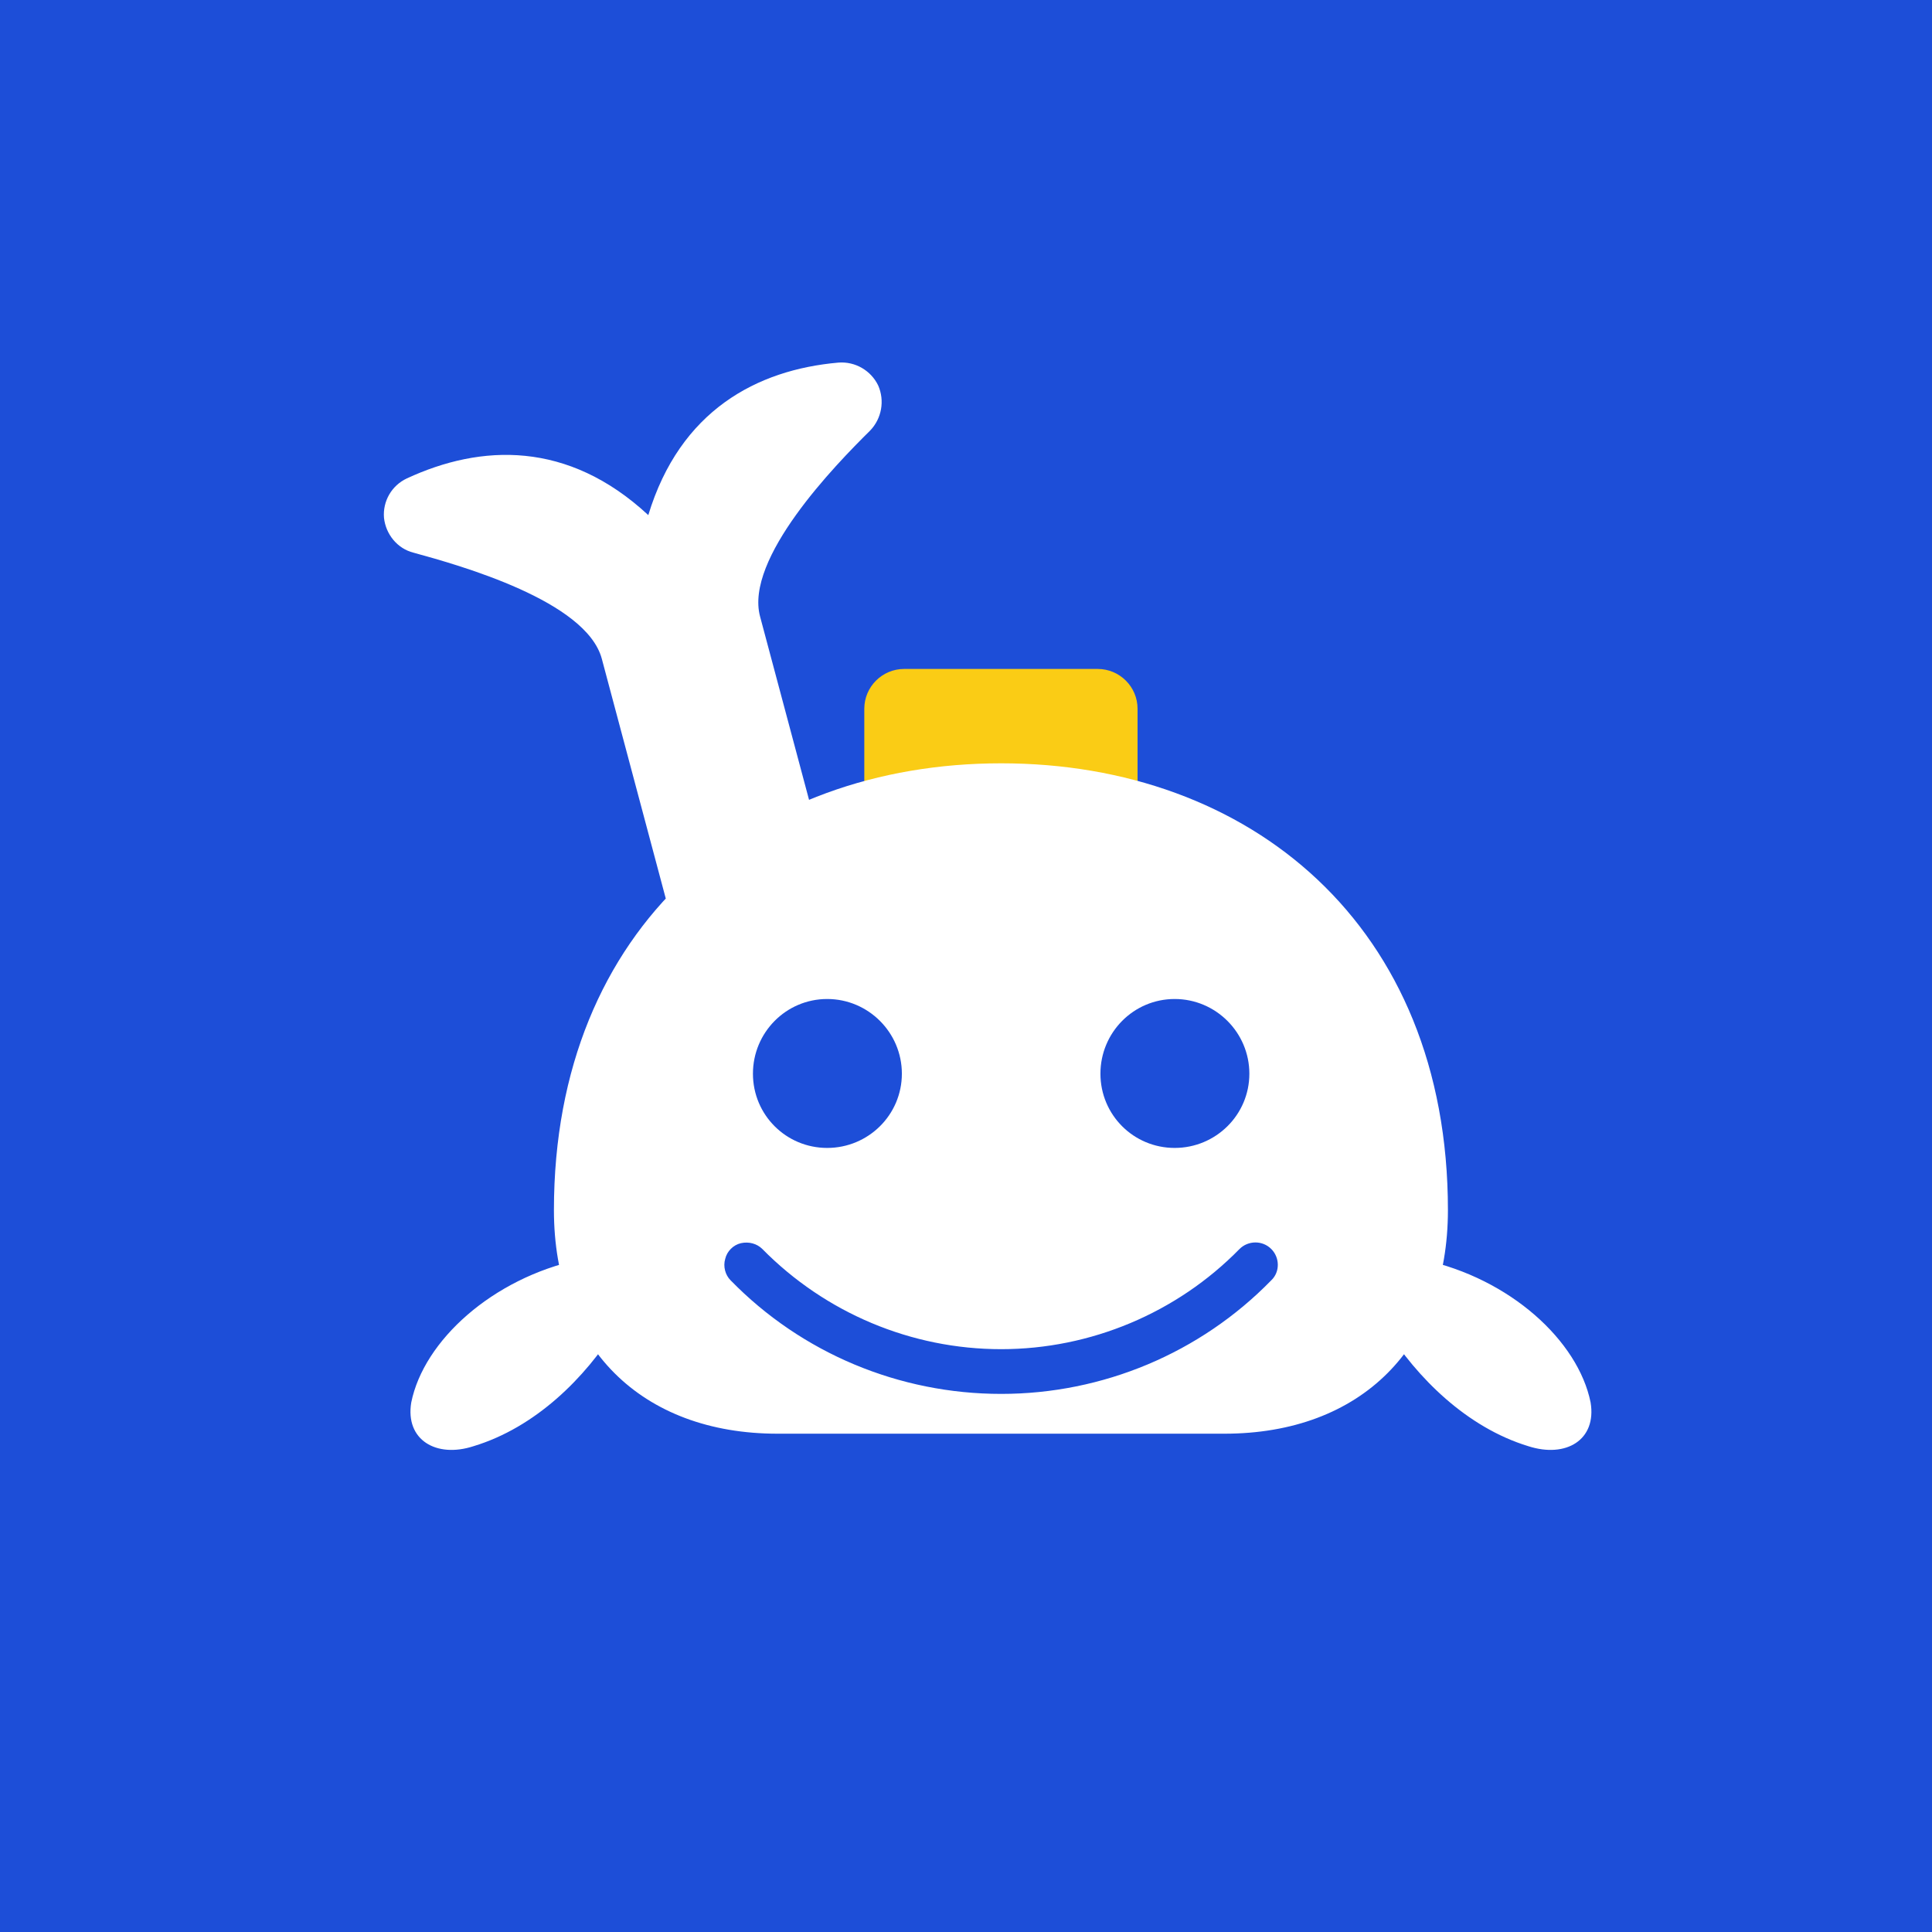
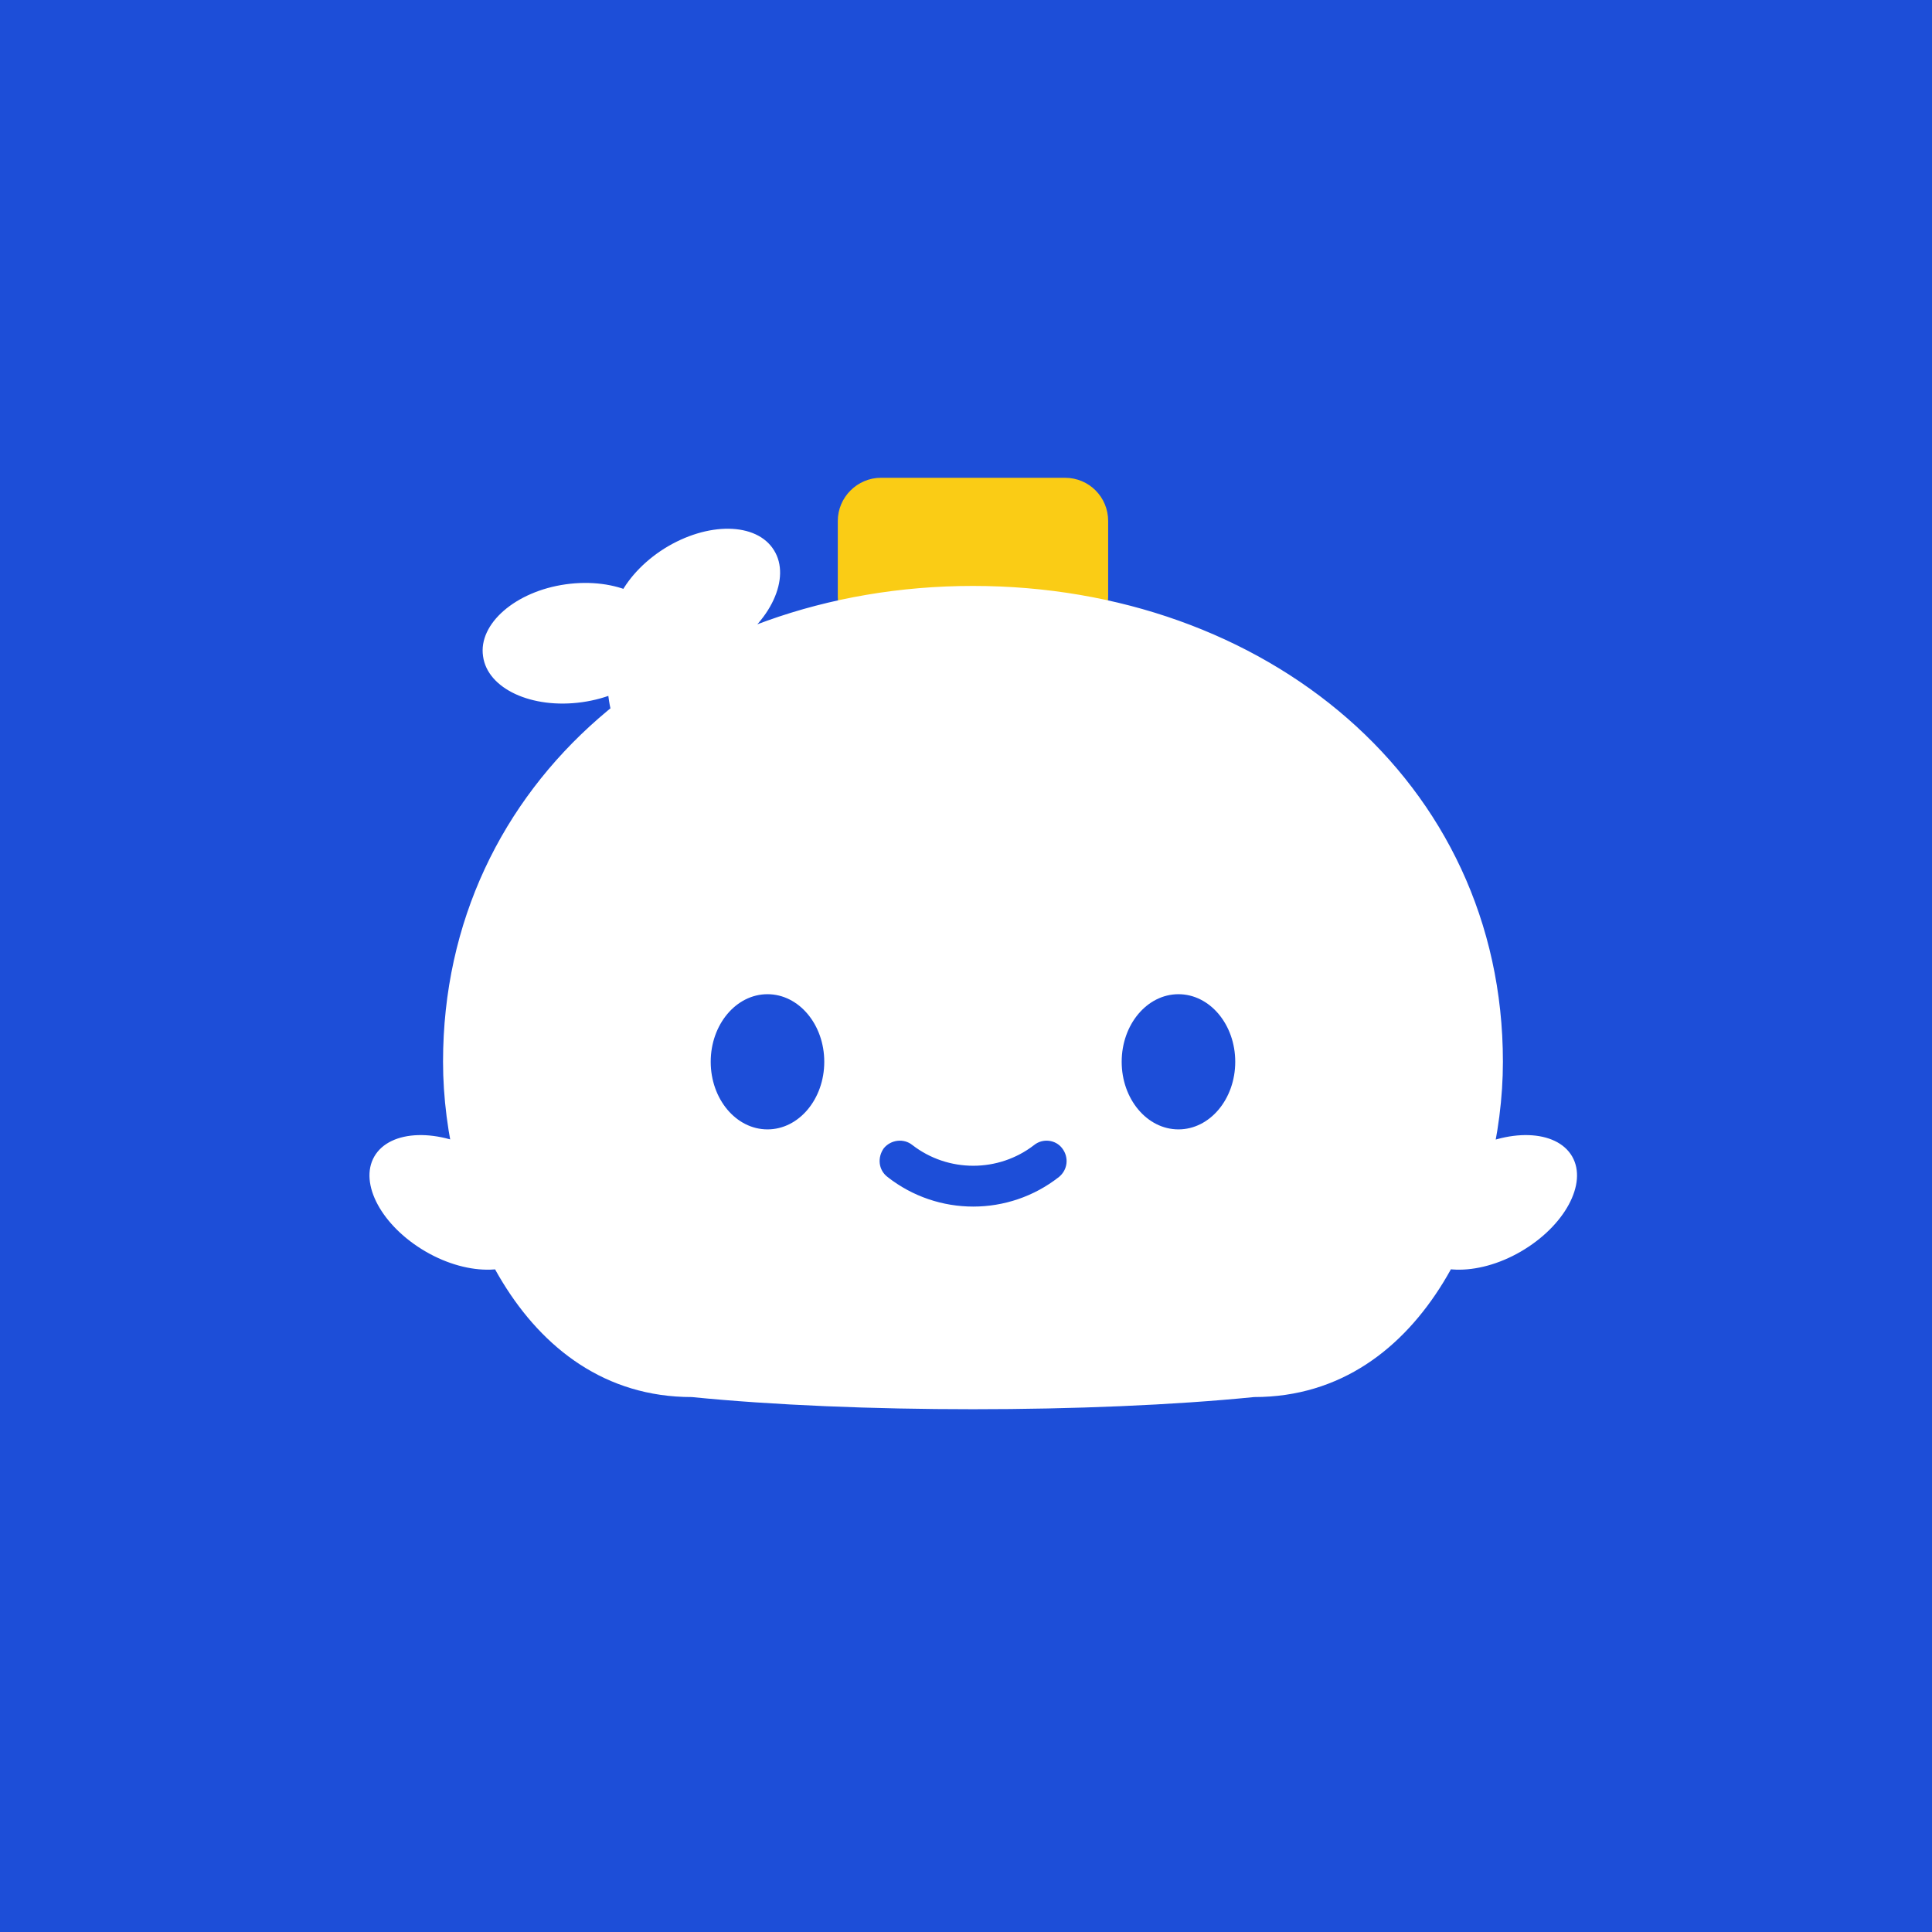
<svg xmlns="http://www.w3.org/2000/svg" viewBox="0 0 1024 1024" width="1024" height="1024" fill="none">
  <rect width="1024" height="1024" fill="#1D4ED8" />
-   <g transform="translate(203.520 192.188) scale(2.37037)">
-     <path d="M116.3 68.5L159.6 68.5C164.5 68.5 168.5 72.5 168.5 77.4L168.5 97.4C168.5 102.3 164.5 106.3 159.6 106.3L116.3 106.3C111.4 106.3 107.4 102.3 107.4 97.4L107.4 77.4C107.4 72.5 111.4 68.5 116.3 68.5Z" fill="#FACC15" />
-     <path d="M48.7 66.2C45.2 53.3 17.2 45.4 6.6 42.5C3 41.6 0.4 38.4 0 34.7C-0.3 31 1.7 27.5 5.1 25.9C21.7 18.2 41.1 17.4 59.1 34.1C66.2 10.7 83.4 1.6 101.6 0C105.4 -0.3 108.9 1.8 110.5 5.1C112 8.5 111.3 12.5 108.7 15.2C100.9 22.9 80.6 43.8 84.1 56.8L102 123.8L66.6 133.3ZM38 189.5C38 125.7 82.5 89.6 138 89.6C193.5 89.6 237.9 125.7 237.9 189.5C237.9 220.1 218.5 239.5 187.9 239.5L88 239.5C57.5 239.5 38 220.1 38 189.5ZM51.9 215.9C45 227 33.9 238.1 20 242.3C11.7 245 4.7 240.9 6.1 232.5C8.9 218.7 24.2 204.8 43.6 200.6ZM232.3 200.6C251.8 204.8 267 218.7 269.8 232.5C271.2 240.9 264.3 245 255.9 242.3C242.1 238.1 231 227 224 215.9ZM82.5 159C82.5 168.2 89.9 175.6 99.1 175.6C108.3 175.6 115.8 168.2 115.8 159C115.8 149.8 108.3 142.3 99.1 142.3C89.9 142.3 82.5 149.8 82.5 159ZM160.2 159C160.2 168.2 167.6 175.6 176.8 175.6C186 175.6 193.5 168.2 193.5 159C193.5 149.8 186 142.3 176.8 142.3C167.6 142.3 160.2 149.8 160.2 159ZM77.5 205.2C93.4 221.5 115.2 230.6 138 230.6C160.7 230.6 182.5 221.5 198.4 205.2C200.4 203.3 200.3 200.1 198.4 198.2C196.4 196.2 193.2 196.3 191.3 198.2C177.3 212.5 158 220.6 138 220.6C117.9 220.6 98.7 212.5 84.6 198.2C83.4 197 81.6 196.5 79.8 196.9C78.1 197.3 76.7 198.7 76.3 200.4C75.8 202.1 76.3 204 77.5 205.2Z" fill="#FFFFFF" />
+   <g transform="translate(195.840 253.234) scale(2.8661)">
+     <path d="M94.6 0L128.6 0C133.1 0 136.6 3.6 136.6 8L136.6 22C136.6 26.4 133.1 30 128.6 30L94.6 30C90.2 30 86.6 26.4 86.6 22L86.6 8C86.6 3.6 90.2 0 94.6 0Z" fill="#FACC15" />
+     <path d="M111.6 20C165.6 20 209.6 56 209.6 108C209.6 134 195.6 170 163.6 170C133.6 173 89.6 173 59.6 170C27.6 170 13.6 134 13.6 108C13.6 56 57.6 20 111.6 20ZM64.3 39.1C67.3 47.4 65.6 55.6 60.4 57.5C55.2 59.4 48.5 54.2 45.5 45.9C42.5 37.6 44.2 29.3 49.4 27.4C54.6 25.6 61.3 30.8 64.3 39.1ZM54.6 28.2C55.5 34.3 48.6 40.2 39.3 41.5C30 42.8 21.8 39 21 33C20.1 27 27 21 36.3 19.7C45.6 18.4 53.8 22.2 54.6 28.2ZM74.8 13.4C78 18.5 74.2 26.8 66.2 31.7C58.2 36.7 49.2 36.6 45.9 31.4C42.7 26.3 46.6 18.1 54.5 13.1C62.5 8.1 71.6 8.2 74.8 13.4ZM30.4 142.5C27.5 147.5 18.5 147.8 10.4 143.1C2.3 138.4 -2 130.5 0.9 125.5C3.8 120.5 12.8 120.2 20.9 124.9C29 129.6 33.3 137.5 30.4 142.5ZM222.4 125.5C225.3 130.5 221 138.4 212.9 143.1C204.8 147.8 195.8 147.5 192.9 142.5C190 137.5 194.3 129.6 202.4 124.9C210.5 120.2 219.5 120.5 222.4 125.5ZM84.1 108C84.1 101.1 79.4 95.5 73.6 95.5C67.8 95.5 63.1 101.1 63.1 108C63.1 114.9 67.8 120.5 73.6 120.5C79.4 120.5 84.1 114.9 84.1 108ZM160.1 108C160.1 101.1 155.4 95.5 149.6 95.5C143.8 95.5 139.1 101.1 139.1 108C139.1 114.9 143.8 120.5 149.6 120.5C155.4 120.5 160.1 114.9 160.1 108ZM127.5 129.3C129.1 128 129.4 125.7 128.1 124C126.9 122.4 124.5 122.1 122.9 123.4C116.3 128.5 107 128.5 100.4 123.4C98.8 122.1 96.4 122.4 95.1 124C93.9 125.7 94.1 128 95.8 129.3C105.1 136.6 118.2 136.6 127.5 129.3Z" fill="#FFFFFF" />
  </g>
</svg>
